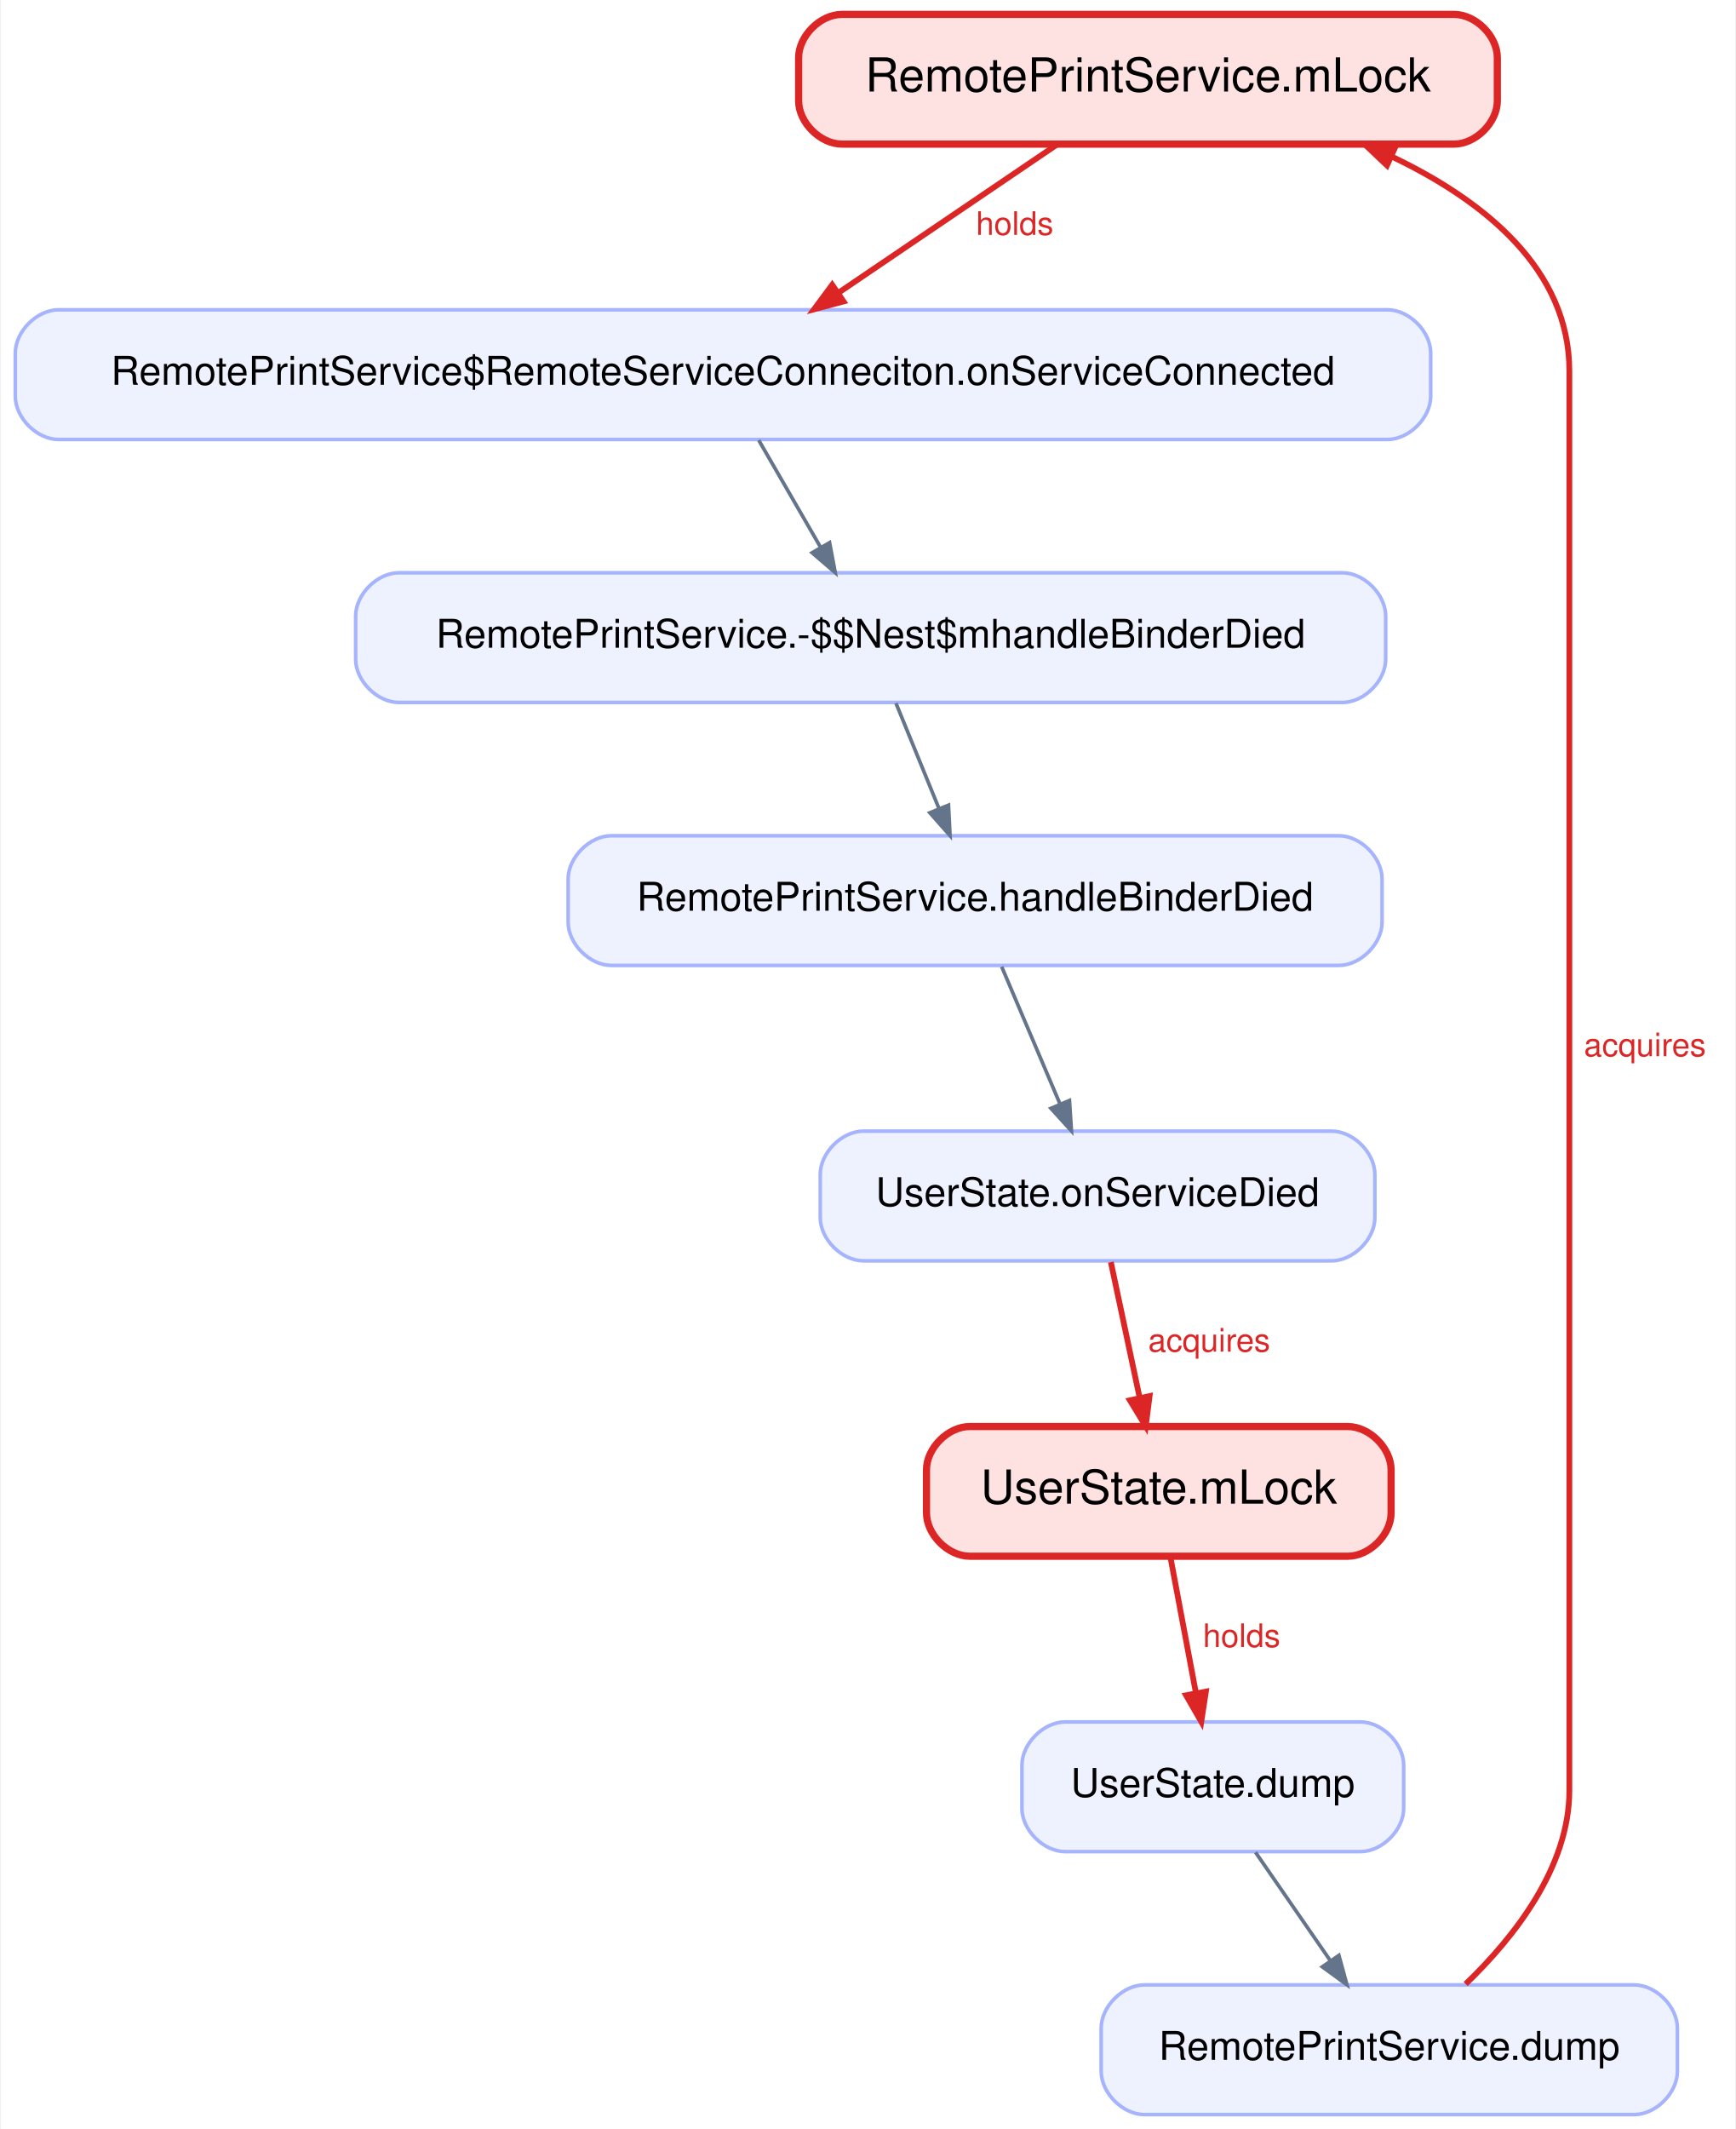
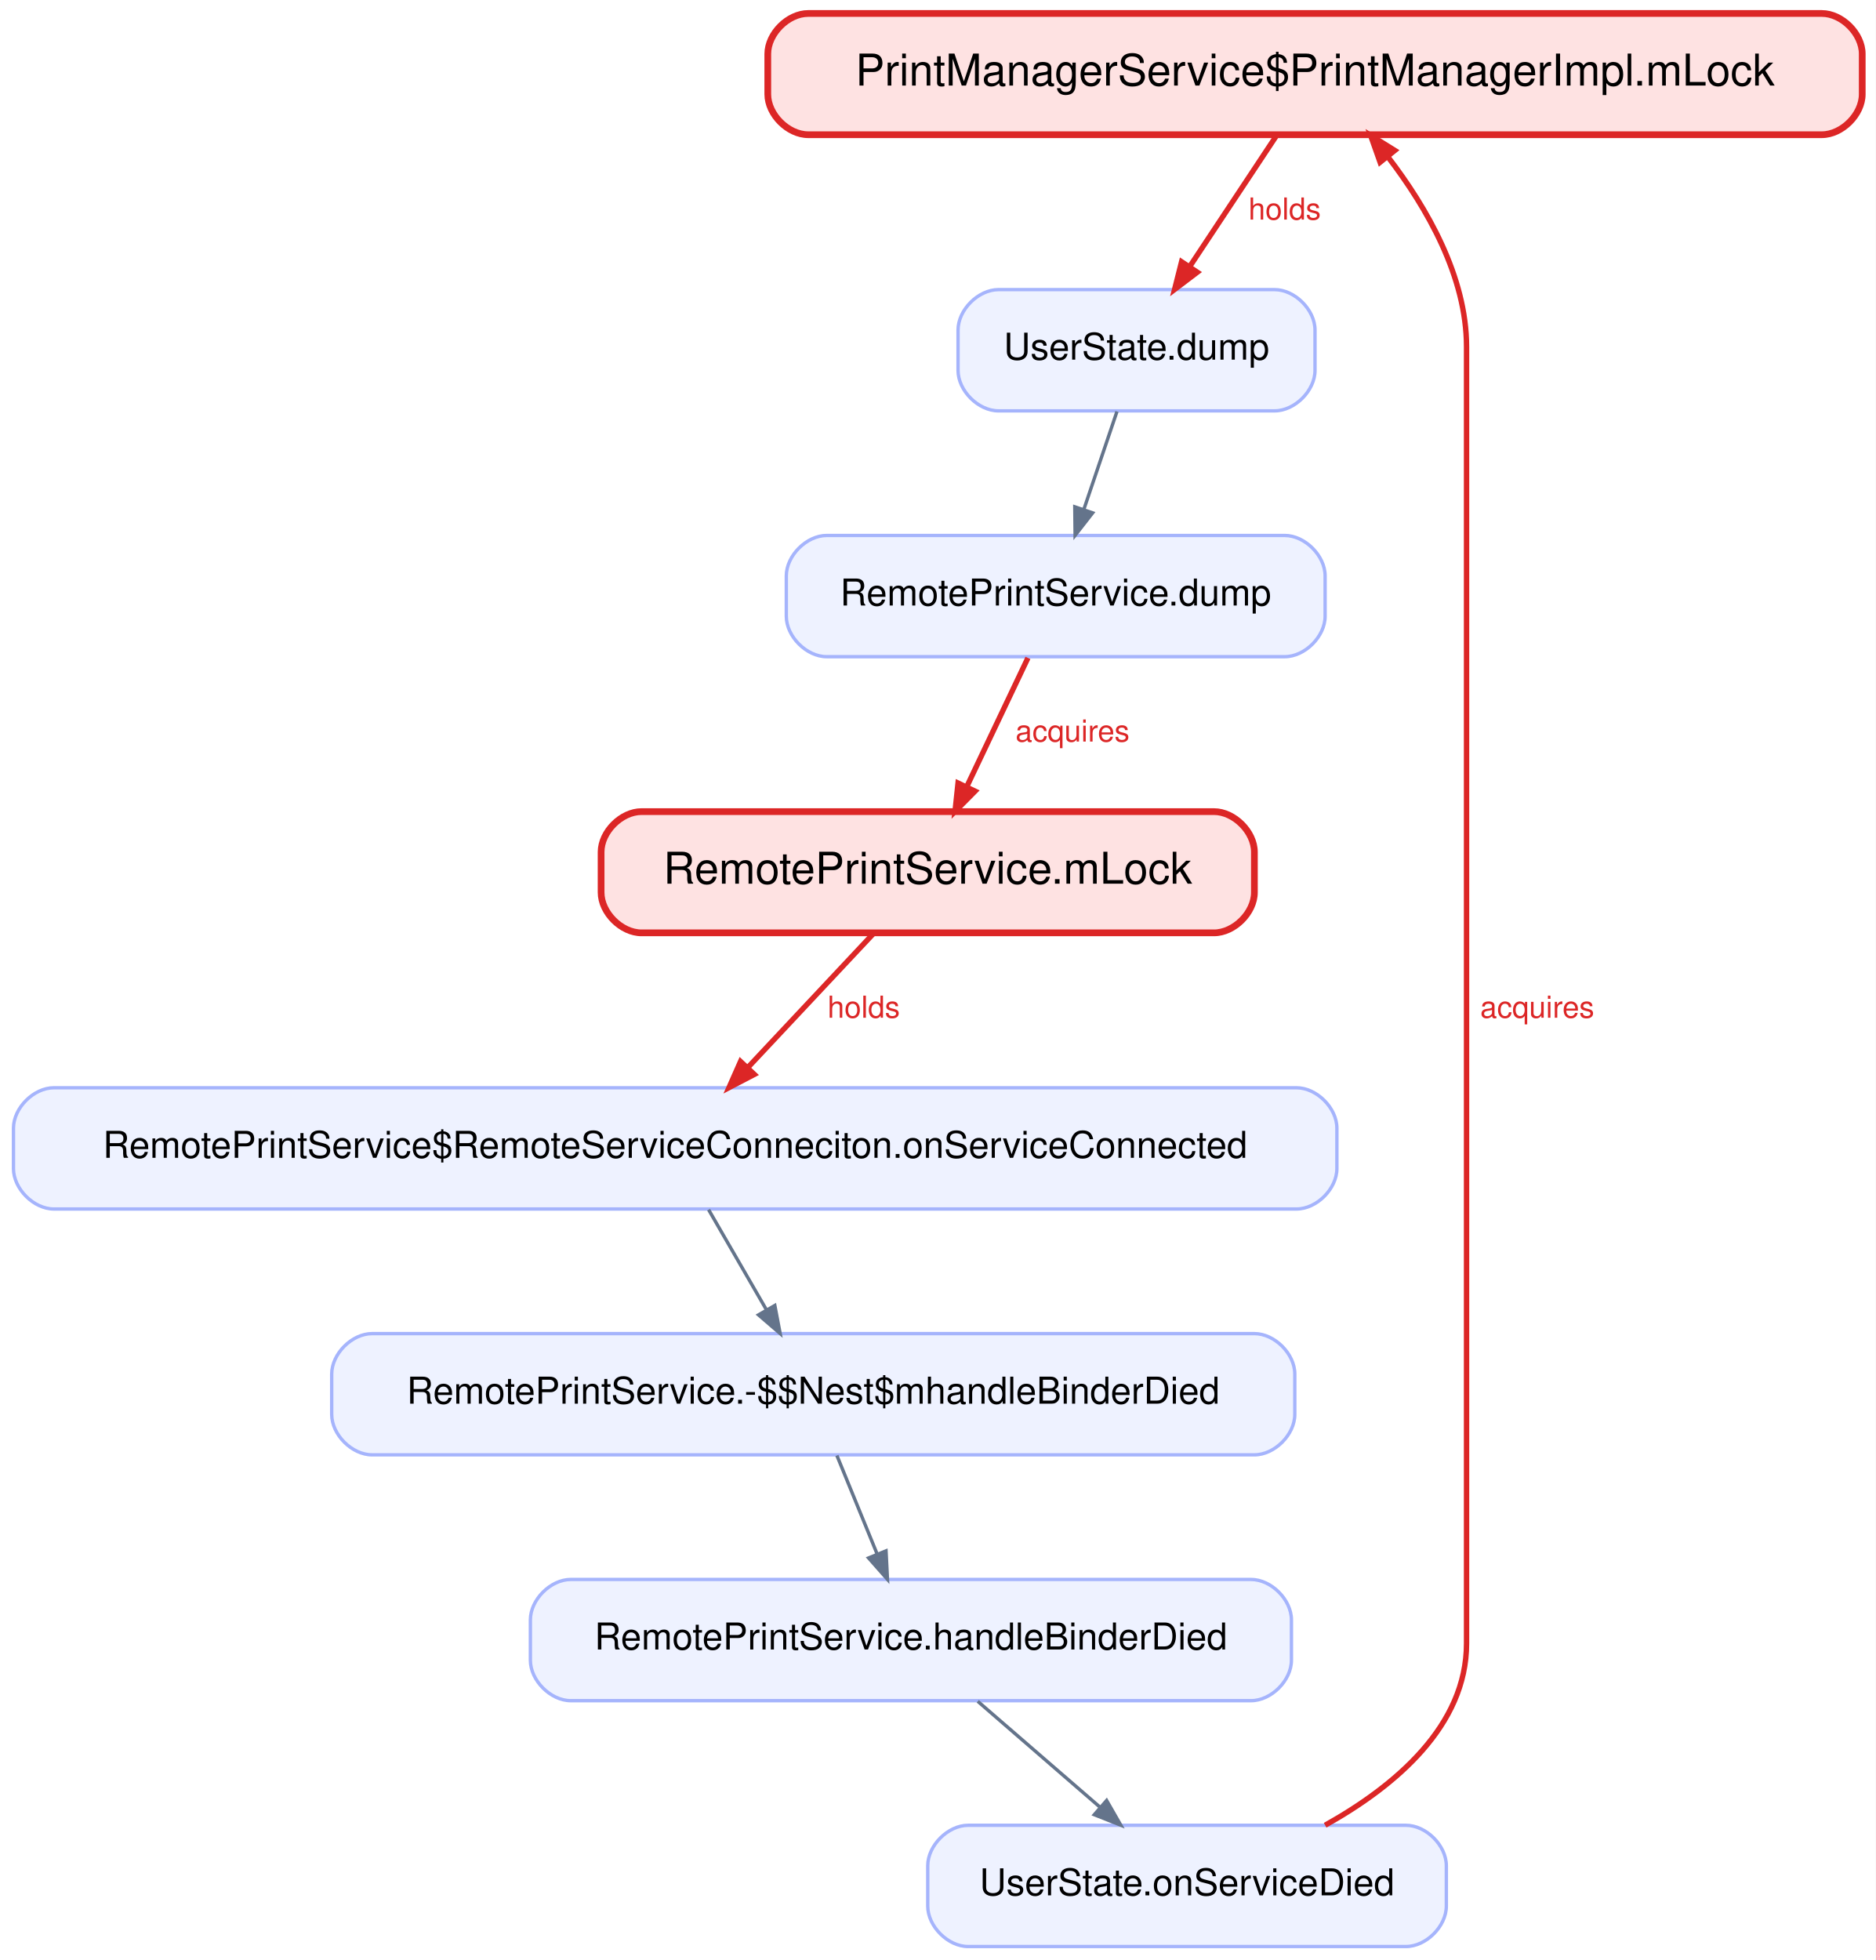
- <svg xmlns="http://www.w3.org/2000/svg" width="482pt" height="591pt" viewBox="0.00 0.00 481.50 591.00">
-   <g id="graph0" class="graph" transform="scale(1 1) rotate(0) translate(4 587)">
-     <polygon fill="white" stroke="transparent" points="-4,4 -4,-587 477.5,-587 477.5,4 -4,4" />
+ <svg xmlns="http://www.w3.org/2000/svg" width="557pt" height="582pt" viewBox="0.00 0.00 557.00 582.00">
+   <g id="graph0" class="graph" transform="scale(1 1) rotate(0) translate(4 578)">
+     <polygon fill="white" stroke="transparent" points="-4,4 -4,-578 553,-578 553,4 -4,4" />
    <g id="node1" class="node">
-       <path fill="#fee2e2" stroke="#dc2626" stroke-width="2" d="M399.5,-583C399.5,-583 229.5,-583 229.5,-583 223.5,-583 217.5,-577 217.5,-571 217.5,-571 217.5,-559 217.5,-559 217.5,-553 223.5,-547 229.5,-547 229.5,-547 399.5,-547 399.5,-547 405.5,-547 411.5,-553 411.5,-559 411.5,-559 411.5,-571 411.5,-571 411.5,-577 405.5,-583 399.5,-583" />
-       <text text-anchor="middle" x="314.5" y="-561.6" font-family="Helvetica,sans-Serif" font-size="13.00">RemotePrintService.mLock</text>
+       <path fill="#fee2e2" stroke="#dc2626" stroke-width="2" d="M537,-574C537,-574 236,-574 236,-574 230,-574 224,-568 224,-562 224,-562 224,-550 224,-550 224,-544 230,-538 236,-538 236,-538 537,-538 537,-538 543,-538 549,-544 549,-550 549,-550 549,-562 549,-562 549,-568 543,-574 537,-574" />
+       <text text-anchor="middle" x="386.5" y="-552.6" font-family="Helvetica,sans-Serif" font-size="13.00">PrintManagerService$PrintManagerImpl.mLock</text>
    </g>
    <g id="node3" class="node">
-       <path fill="#eef2ff" stroke="#a5b4fc" d="M381,-501C381,-501 12,-501 12,-501 6,-501 0,-495 0,-489 0,-489 0,-477 0,-477 0,-471 6,-465 12,-465 12,-465 381,-465 381,-465 387,-465 393,-471 393,-477 393,-477 393,-489 393,-489 393,-495 387,-501 381,-501" />
-       <text text-anchor="middle" x="196.5" y="-480.2" font-family="Helvetica,sans-Serif" font-size="11.00">RemotePrintService$RemoteServiceConneciton.onServiceConnected</text>
+       <path fill="#eef2ff" stroke="#a5b4fc" d="M374.5,-492C374.5,-492 292.5,-492 292.5,-492 286.5,-492 280.5,-486 280.5,-480 280.5,-480 280.5,-468 280.5,-468 280.5,-462 286.5,-456 292.5,-456 292.5,-456 374.5,-456 374.5,-456 380.5,-456 386.5,-462 386.5,-468 386.5,-468 386.5,-480 386.5,-480 386.5,-486 380.5,-492 374.5,-492" />
+       <text text-anchor="middle" x="333.5" y="-471.2" font-family="Helvetica,sans-Serif" font-size="11.00">UserState.dump</text>
    </g>
    <g id="edge1" class="edge">
-       <path fill="none" stroke="#dc2626" stroke-width="1.6" d="M289.19,-546.84C271.45,-534.82 247.62,-518.66 228.56,-505.73" />
-       <polygon fill="#dc2626" stroke="#dc2626" stroke-width="1.6" points="229.97,-503.31 221.77,-501.13 226.82,-507.94 229.97,-503.31" />
-       <text text-anchor="middle" x="277.5" y="-521.8" font-family="Helvetica,sans-Serif" font-size="9.00" fill="#dc2626"> holds</text>
+       <path fill="none" stroke="#dc2626" stroke-width="1.6" d="M375,-537.64C367.52,-526.35 357.66,-511.46 349.42,-499.04" />
+       <polygon fill="#dc2626" stroke="#dc2626" stroke-width="1.6" points="351.55,-497.17 344.8,-492.05 346.88,-500.27 351.55,-497.17" />
+       <text text-anchor="middle" x="377.5" y="-512.8" font-family="Helvetica,sans-Serif" font-size="9.00" fill="#dc2626"> holds</text>
    </g>
    <g id="node2" class="node">
-       <path fill="#fee2e2" stroke="#dc2626" stroke-width="2" d="M370,-191C370,-191 265,-191 265,-191 259,-191 253,-185 253,-179 253,-179 253,-167 253,-167 253,-161 259,-155 265,-155 265,-155 370,-155 370,-155 376,-155 382,-161 382,-167 382,-167 382,-179 382,-179 382,-185 376,-191 370,-191" />
-       <text text-anchor="middle" x="317.5" y="-169.6" font-family="Helvetica,sans-Serif" font-size="13.00">UserState.mLock</text>
+       <path fill="#fee2e2" stroke="#dc2626" stroke-width="2" d="M356.5,-337C356.5,-337 186.5,-337 186.5,-337 180.5,-337 174.5,-331 174.5,-325 174.5,-325 174.5,-313 174.5,-313 174.5,-307 180.5,-301 186.5,-301 186.5,-301 356.5,-301 356.5,-301 362.5,-301 368.5,-307 368.5,-313 368.5,-313 368.5,-325 368.5,-325 368.5,-331 362.5,-337 356.5,-337" />
+       <text text-anchor="middle" x="271.5" y="-315.6" font-family="Helvetica,sans-Serif" font-size="13.00">RemotePrintService.mLock</text>
+     </g>
+     <g id="node5" class="node">
+       <path fill="#eef2ff" stroke="#a5b4fc" d="M381,-255C381,-255 12,-255 12,-255 6,-255 0,-249 0,-243 0,-243 0,-231 0,-231 0,-225 6,-219 12,-219 12,-219 381,-219 381,-219 387,-219 393,-225 393,-231 393,-231 393,-243 393,-243 393,-249 387,-255 381,-255" />
+       <text text-anchor="middle" x="196.5" y="-234.2" font-family="Helvetica,sans-Serif" font-size="11.00">RemotePrintService$RemoteServiceConneciton.onServiceConnected</text>
+     </g>
+     <g id="edge4" class="edge">
+       <path fill="none" stroke="#dc2626" stroke-width="1.6" d="M255.23,-300.64C244.34,-289.03 229.9,-273.63 218.06,-261" />
+       <polygon fill="#dc2626" stroke="#dc2626" stroke-width="1.6" points="220,-258.97 212.48,-255.05 215.91,-262.8 220,-258.97" />
+       <text text-anchor="middle" x="252.5" y="-275.8" font-family="Helvetica,sans-Serif" font-size="9.00" fill="#dc2626"> holds</text>
+     </g>
+     <g id="node4" class="node">
+       <path fill="#eef2ff" stroke="#a5b4fc" d="M377.5,-419C377.5,-419 241.5,-419 241.5,-419 235.5,-419 229.5,-413 229.5,-407 229.5,-407 229.5,-395 229.5,-395 229.5,-389 235.5,-383 241.5,-383 241.5,-383 377.5,-383 377.5,-383 383.5,-383 389.5,-389 389.5,-395 389.5,-395 389.5,-407 389.5,-407 389.5,-413 383.5,-419 377.5,-419" />
+       <text text-anchor="middle" x="309.5" y="-398.2" font-family="Helvetica,sans-Serif" font-size="11.00">RemotePrintService.dump</text>
+     </g>
+     <g id="edge2" class="edge">
+       <path fill="none" stroke="#64748b" d="M327.69,-455.81C324.74,-447.09 321.11,-436.34 317.86,-426.75" />
+       <polygon fill="#64748b" stroke="#64748b" points="320.47,-425.71 315.26,-419.03 315.17,-427.5 320.47,-425.71" />
+     </g>
+     <g id="edge3" class="edge">
+       <path fill="none" stroke="#dc2626" stroke-width="1.6" d="M301.25,-382.64C295.94,-371.45 288.95,-356.74 283.08,-344.39" />
+       <polygon fill="#dc2626" stroke="#dc2626" stroke-width="1.6" points="285.56,-343.07 279.6,-337.05 280.5,-345.48 285.56,-343.07" />
+       <text text-anchor="middle" x="314.5" y="-357.8" font-family="Helvetica,sans-Serif" font-size="9.00" fill="#dc2626"> acquires</text>
+     </g>
+     <g id="node6" class="node">
+       <path fill="#eef2ff" stroke="#a5b4fc" d="M368.5,-182C368.5,-182 106.5,-182 106.5,-182 100.5,-182 94.5,-176 94.5,-170 94.5,-170 94.5,-158 94.5,-158 94.5,-152 100.5,-146 106.5,-146 106.5,-146 368.5,-146 368.5,-146 374.5,-146 380.5,-152 380.5,-158 380.5,-158 380.5,-170 380.5,-170 380.5,-176 374.5,-182 368.5,-182" />
+       <text text-anchor="middle" x="237.5" y="-161.2" font-family="Helvetica,sans-Serif" font-size="11.00">RemotePrintService.-$$Nest$mhandleBinderDied</text>
+     </g>
+     <g id="edge5" class="edge">
+       <path fill="none" stroke="#64748b" d="M206.42,-218.81C211.56,-209.92 217.92,-198.91 223.54,-189.17" />
+       <polygon fill="#64748b" stroke="#64748b" points="226.09,-190.36 227.67,-182.03 221.24,-187.56 226.09,-190.36" />
    </g>
    <g id="node7" class="node">
-       <path fill="#eef2ff" stroke="#a5b4fc" d="M373.5,-109C373.5,-109 291.5,-109 291.5,-109 285.5,-109 279.5,-103 279.5,-97 279.5,-97 279.5,-85 279.5,-85 279.5,-79 285.5,-73 291.5,-73 291.5,-73 373.5,-73 373.5,-73 379.5,-73 385.5,-79 385.5,-85 385.5,-85 385.5,-97 385.5,-97 385.5,-103 379.5,-109 373.5,-109" />
-       <text text-anchor="middle" x="332.5" y="-88.2" font-family="Helvetica,sans-Serif" font-size="11.00">UserState.dump</text>
+       <path fill="#eef2ff" stroke="#a5b4fc" d="M367.5,-109C367.5,-109 165.5,-109 165.5,-109 159.5,-109 153.5,-103 153.5,-97 153.5,-97 153.5,-85 153.5,-85 153.5,-79 159.5,-73 165.5,-73 165.5,-73 367.5,-73 367.5,-73 373.5,-73 379.5,-79 379.5,-85 379.5,-85 379.5,-97 379.5,-97 379.5,-103 373.5,-109 367.5,-109" />
+       <text text-anchor="middle" x="266.5" y="-88.2" font-family="Helvetica,sans-Serif" font-size="11.00">RemotePrintService.handleBinderDied</text>
    </g>
    <g id="edge6" class="edge">
-       <path fill="none" stroke="#dc2626" stroke-width="1.6" d="M320.75,-154.64C322.81,-143.66 325.51,-129.29 327.8,-117.09" />
-       <polygon fill="#dc2626" stroke="#dc2626" stroke-width="1.6" points="330.58,-117.43 329.3,-109.05 325.08,-116.4 330.58,-117.43" />
-       <text text-anchor="middle" x="340.5" y="-129.8" font-family="Helvetica,sans-Serif" font-size="9.00" fill="#dc2626"> holds</text>
-     </g>
-     <g id="node4" class="node">
-       <path fill="#eef2ff" stroke="#a5b4fc" d="M368.5,-428C368.5,-428 106.5,-428 106.5,-428 100.5,-428 94.5,-422 94.5,-416 94.5,-416 94.5,-404 94.5,-404 94.5,-398 100.5,-392 106.5,-392 106.5,-392 368.5,-392 368.5,-392 374.5,-392 380.5,-398 380.5,-404 380.5,-404 380.5,-416 380.5,-416 380.5,-422 374.5,-428 368.5,-428" />
-       <text text-anchor="middle" x="237.5" y="-407.2" font-family="Helvetica,sans-Serif" font-size="11.00">RemotePrintService.-$$Nest$mhandleBinderDied</text>
-     </g>
-     <g id="edge2" class="edge">
-       <path fill="none" stroke="#64748b" d="M206.42,-464.81C211.56,-455.92 217.92,-444.91 223.54,-435.17" />
-       <polygon fill="#64748b" stroke="#64748b" points="226.09,-436.36 227.67,-428.03 221.24,-433.56 226.09,-436.36" />
-     </g>
-     <g id="node5" class="node">
-       <path fill="#eef2ff" stroke="#a5b4fc" d="M367.5,-355C367.5,-355 165.5,-355 165.5,-355 159.5,-355 153.5,-349 153.5,-343 153.5,-343 153.5,-331 153.5,-331 153.5,-325 159.5,-319 165.5,-319 165.5,-319 367.5,-319 367.5,-319 373.5,-319 379.5,-325 379.5,-331 379.5,-331 379.5,-343 379.5,-343 379.5,-349 373.5,-355 367.5,-355" />
-       <text text-anchor="middle" x="266.5" y="-334.2" font-family="Helvetica,sans-Serif" font-size="11.00">RemotePrintService.handleBinderDied</text>
-     </g>
-     <g id="edge3" class="edge">
-       <path fill="none" stroke="#64748b" d="M244.52,-391.81C248.12,-383 252.56,-372.13 256.51,-362.46" />
-       <polygon fill="#64748b" stroke="#64748b" points="259.11,-363.49 259.54,-355.03 253.93,-361.38 259.11,-363.49" />
-     </g>
-     <g id="node6" class="node">
-       <path fill="#eef2ff" stroke="#a5b4fc" d="M365.5,-273C365.5,-273 235.5,-273 235.5,-273 229.5,-273 223.5,-267 223.5,-261 223.5,-261 223.5,-249 223.5,-249 223.5,-243 229.5,-237 235.5,-237 235.5,-237 365.5,-237 365.5,-237 371.5,-237 377.5,-243 377.5,-249 377.5,-249 377.5,-261 377.5,-261 377.5,-267 371.5,-273 365.5,-273" />
-       <text text-anchor="middle" x="300.5" y="-252.2" font-family="Helvetica,sans-Serif" font-size="11.00">UserState.onServiceDied</text>
-     </g>
-     <g id="edge4" class="edge">
-       <path fill="none" stroke="#64748b" d="M273.88,-318.64C278.59,-307.56 284.77,-293.02 289.99,-280.74" />
-       <polygon fill="#64748b" stroke="#64748b" points="292.7,-281.51 293.25,-273.05 287.55,-279.32 292.7,-281.51" />
-     </g>
-     <g id="edge5" class="edge">
-       <path fill="none" stroke="#dc2626" stroke-width="1.6" d="M304.19,-236.64C306.52,-225.66 309.57,-211.29 312.17,-199.09" />
-       <polygon fill="#dc2626" stroke="#dc2626" stroke-width="1.6" points="314.95,-199.46 313.88,-191.05 309.48,-198.29 314.95,-199.46" />
-       <text text-anchor="middle" x="331.5" y="-211.8" font-family="Helvetica,sans-Serif" font-size="9.00" fill="#dc2626"> acquires</text>
+       <path fill="none" stroke="#64748b" d="M244.52,-145.81C248.12,-137 252.56,-126.13 256.51,-116.46" />
+       <polygon fill="#64748b" stroke="#64748b" points="259.11,-117.49 259.54,-109.03 253.93,-115.38 259.11,-117.49" />
    </g>
    <g id="node8" class="node">
-       <path fill="#eef2ff" stroke="#a5b4fc" d="M449.5,-36C449.5,-36 313.5,-36 313.5,-36 307.5,-36 301.5,-30 301.5,-24 301.5,-24 301.5,-12 301.5,-12 301.5,-6 307.5,0 313.5,0 313.5,0 449.5,0 449.5,0 455.5,0 461.5,-6 461.5,-12 461.5,-12 461.5,-24 461.5,-24 461.5,-30 455.5,-36 449.5,-36" />
-       <text text-anchor="middle" x="381.5" y="-15.2" font-family="Helvetica,sans-Serif" font-size="11.00">RemotePrintService.dump</text>
+       <path fill="#eef2ff" stroke="#a5b4fc" d="M413.5,-36C413.5,-36 283.5,-36 283.5,-36 277.5,-36 271.5,-30 271.5,-24 271.5,-24 271.5,-12 271.5,-12 271.5,-6 277.5,0 283.5,0 283.5,0 413.5,0 413.5,0 419.5,0 425.5,-6 425.5,-12 425.5,-12 425.5,-24 425.5,-24 425.5,-30 419.5,-36 413.5,-36" />
+       <text text-anchor="middle" x="348.5" y="-15.2" font-family="Helvetica,sans-Serif" font-size="11.00">UserState.onServiceDied</text>
    </g>
    <g id="edge7" class="edge">
-       <path fill="none" stroke="#64748b" d="M344.36,-72.81C350.56,-63.83 358.25,-52.69 365.02,-42.89" />
-       <polygon fill="#64748b" stroke="#64748b" points="367.51,-44.2 369.75,-36.03 362.9,-41.02 367.51,-44.2" />
+       <path fill="none" stroke="#64748b" d="M286.35,-72.81C297.23,-63.39 310.84,-51.61 322.55,-41.47" />
+       <polygon fill="#64748b" stroke="#64748b" points="324.62,-43.38 328.83,-36.03 320.95,-39.15 324.62,-43.38" />
    </g>
    <g id="edge8" class="edge">
-       <path fill="none" stroke="#dc2626" stroke-width="1.6" d="M402.7,-36.24C416.33,-49.36 431.5,-68.74 431.5,-90 431.5,-484 431.5,-484 431.5,-484 431.5,-512.23 408.01,-531.22 382.07,-543.59" />
-       <polygon fill="#dc2626" stroke="#dc2626" stroke-width="1.6" points="380.86,-541.07 374.71,-546.9 383.16,-546.17 380.86,-541.07" />
-       <text text-anchor="middle" x="452.5" y="-293.8" font-family="Helvetica,sans-Serif" font-size="9.00" fill="#dc2626"> acquires</text>
+       <path fill="none" stroke="#dc2626" stroke-width="1.6" d="M389.51,-36.02C410.42,-47.7 431.5,-65.54 431.5,-90 431.5,-475 431.5,-475 431.5,-475 431.5,-495.87 419.73,-516.32 408.22,-531.32" />
+       <polygon fill="#dc2626" stroke="#dc2626" stroke-width="1.6" points="405.83,-529.82 403,-537.81 410.2,-533.33 405.83,-529.82" />
+       <text text-anchor="middle" x="452.5" y="-275.8" font-family="Helvetica,sans-Serif" font-size="9.00" fill="#dc2626"> acquires</text>
    </g>
  </g>
</svg>
